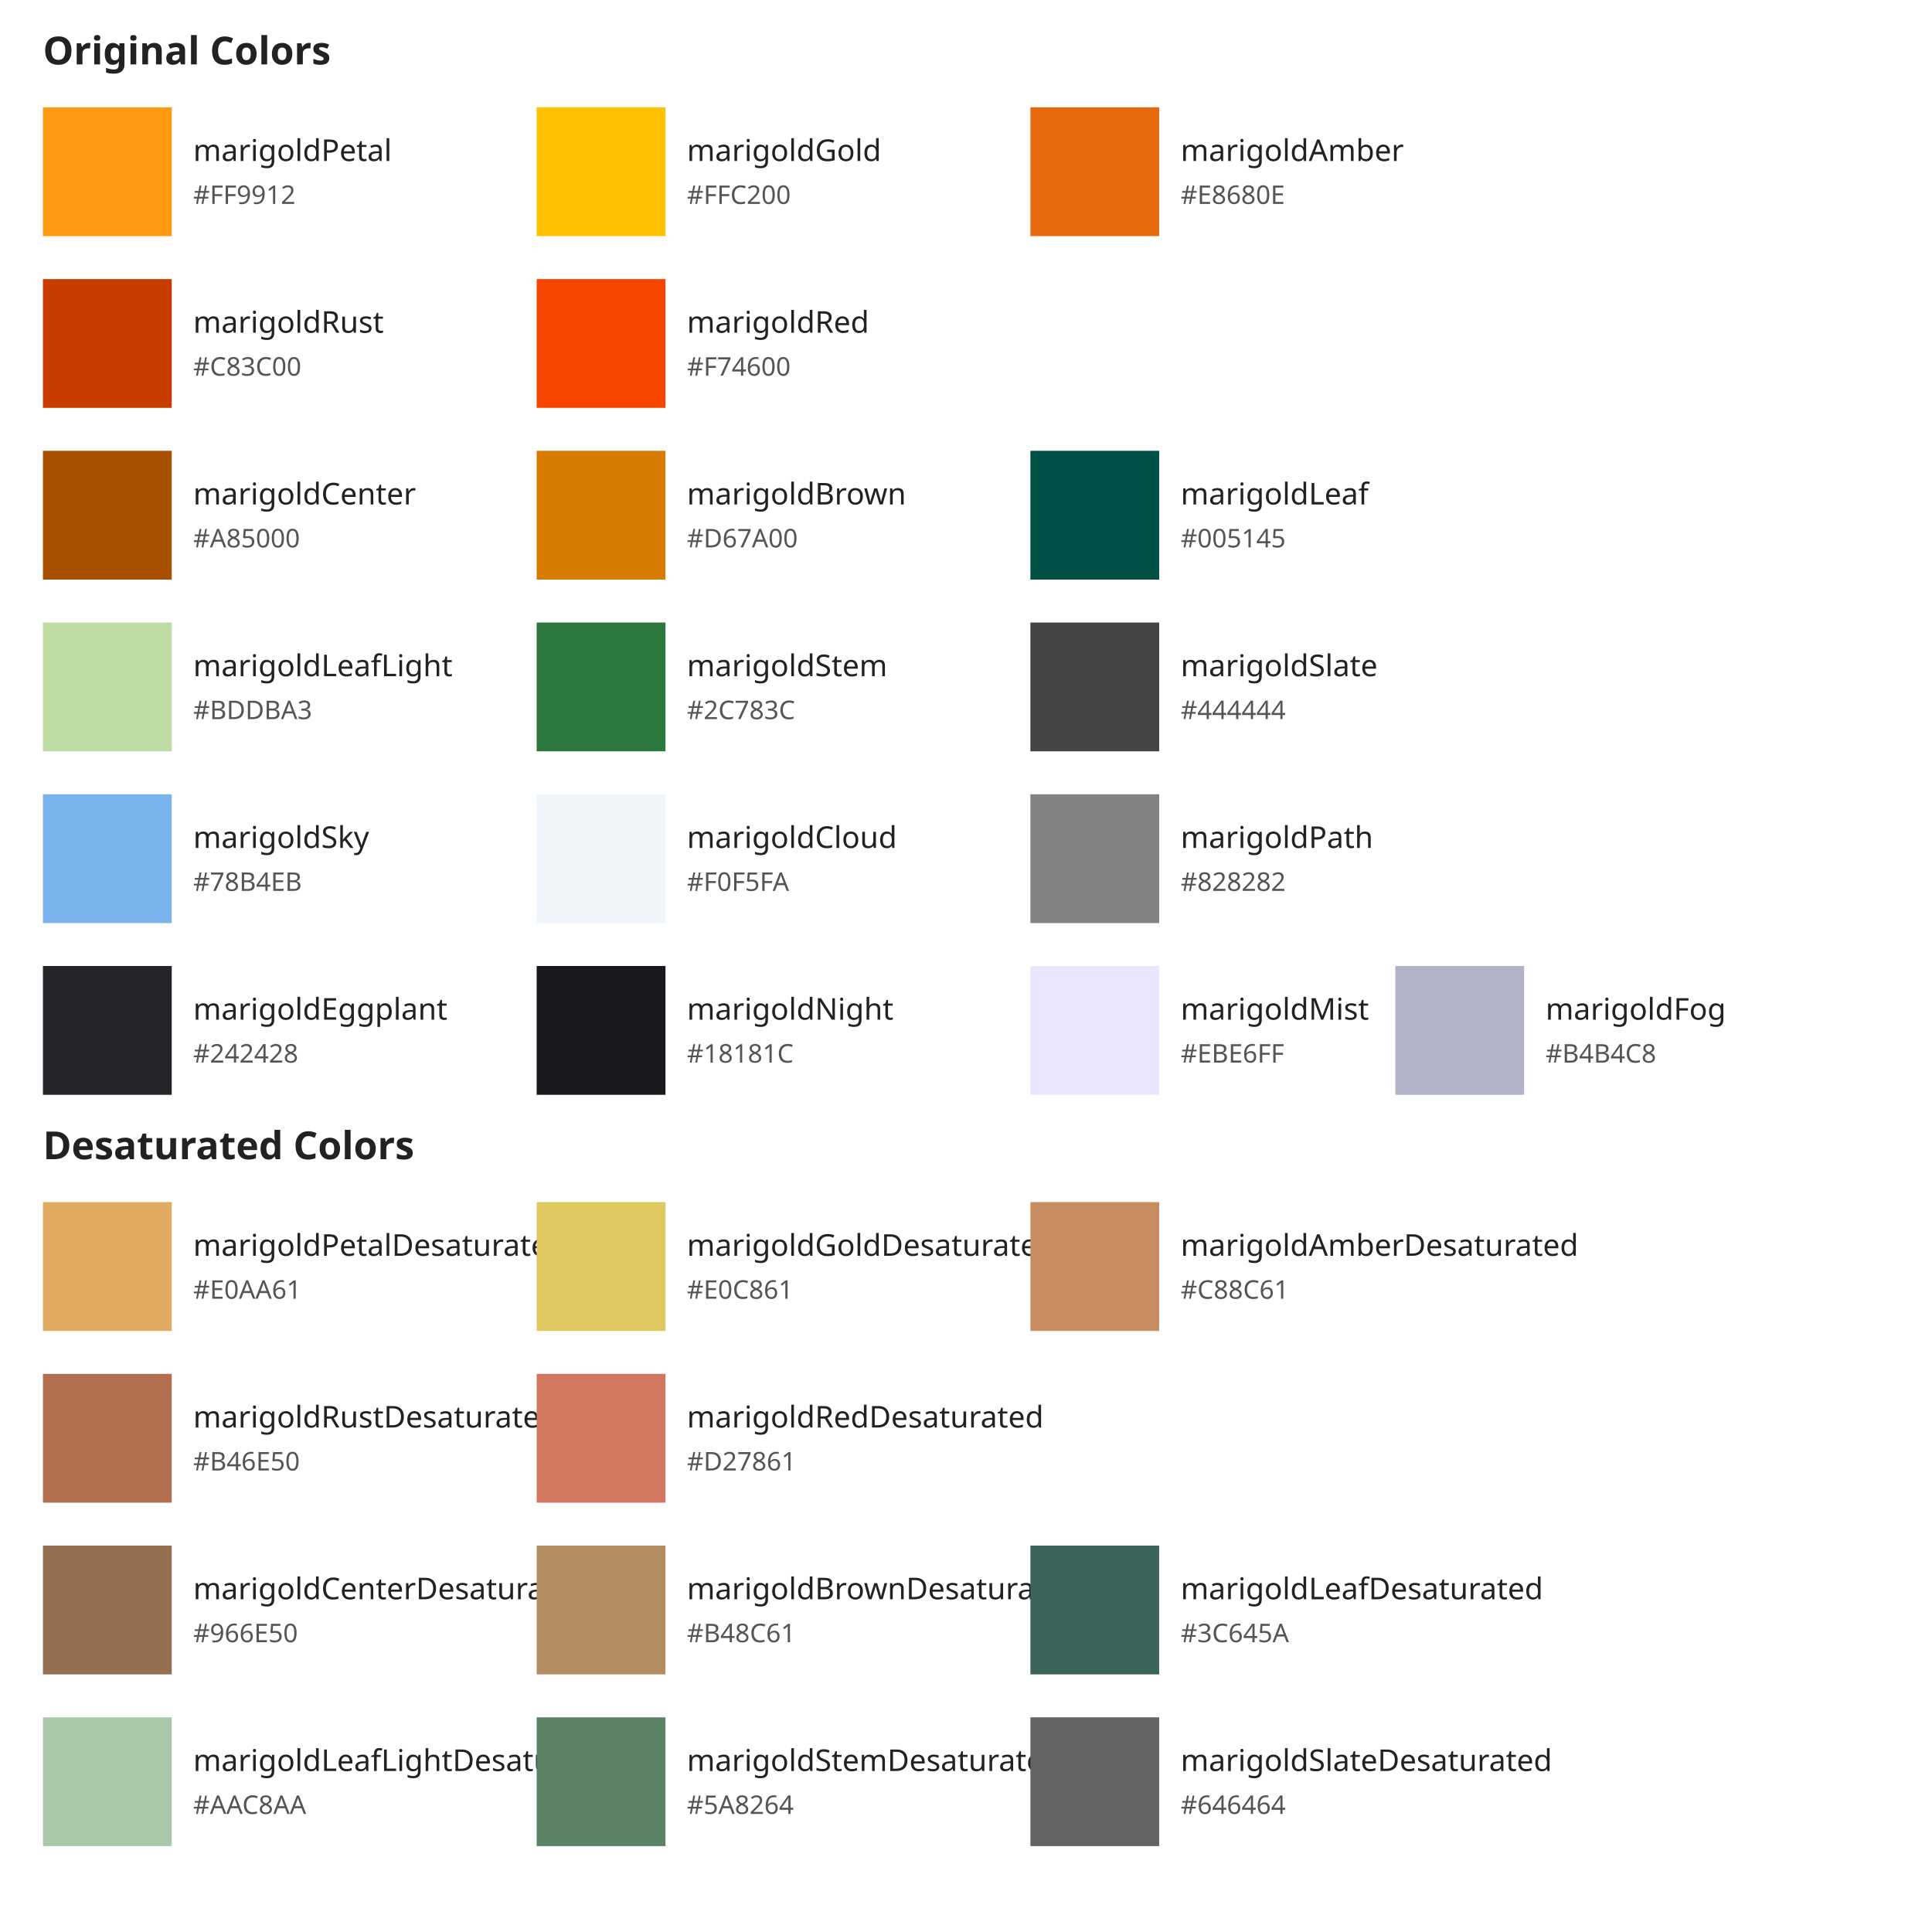
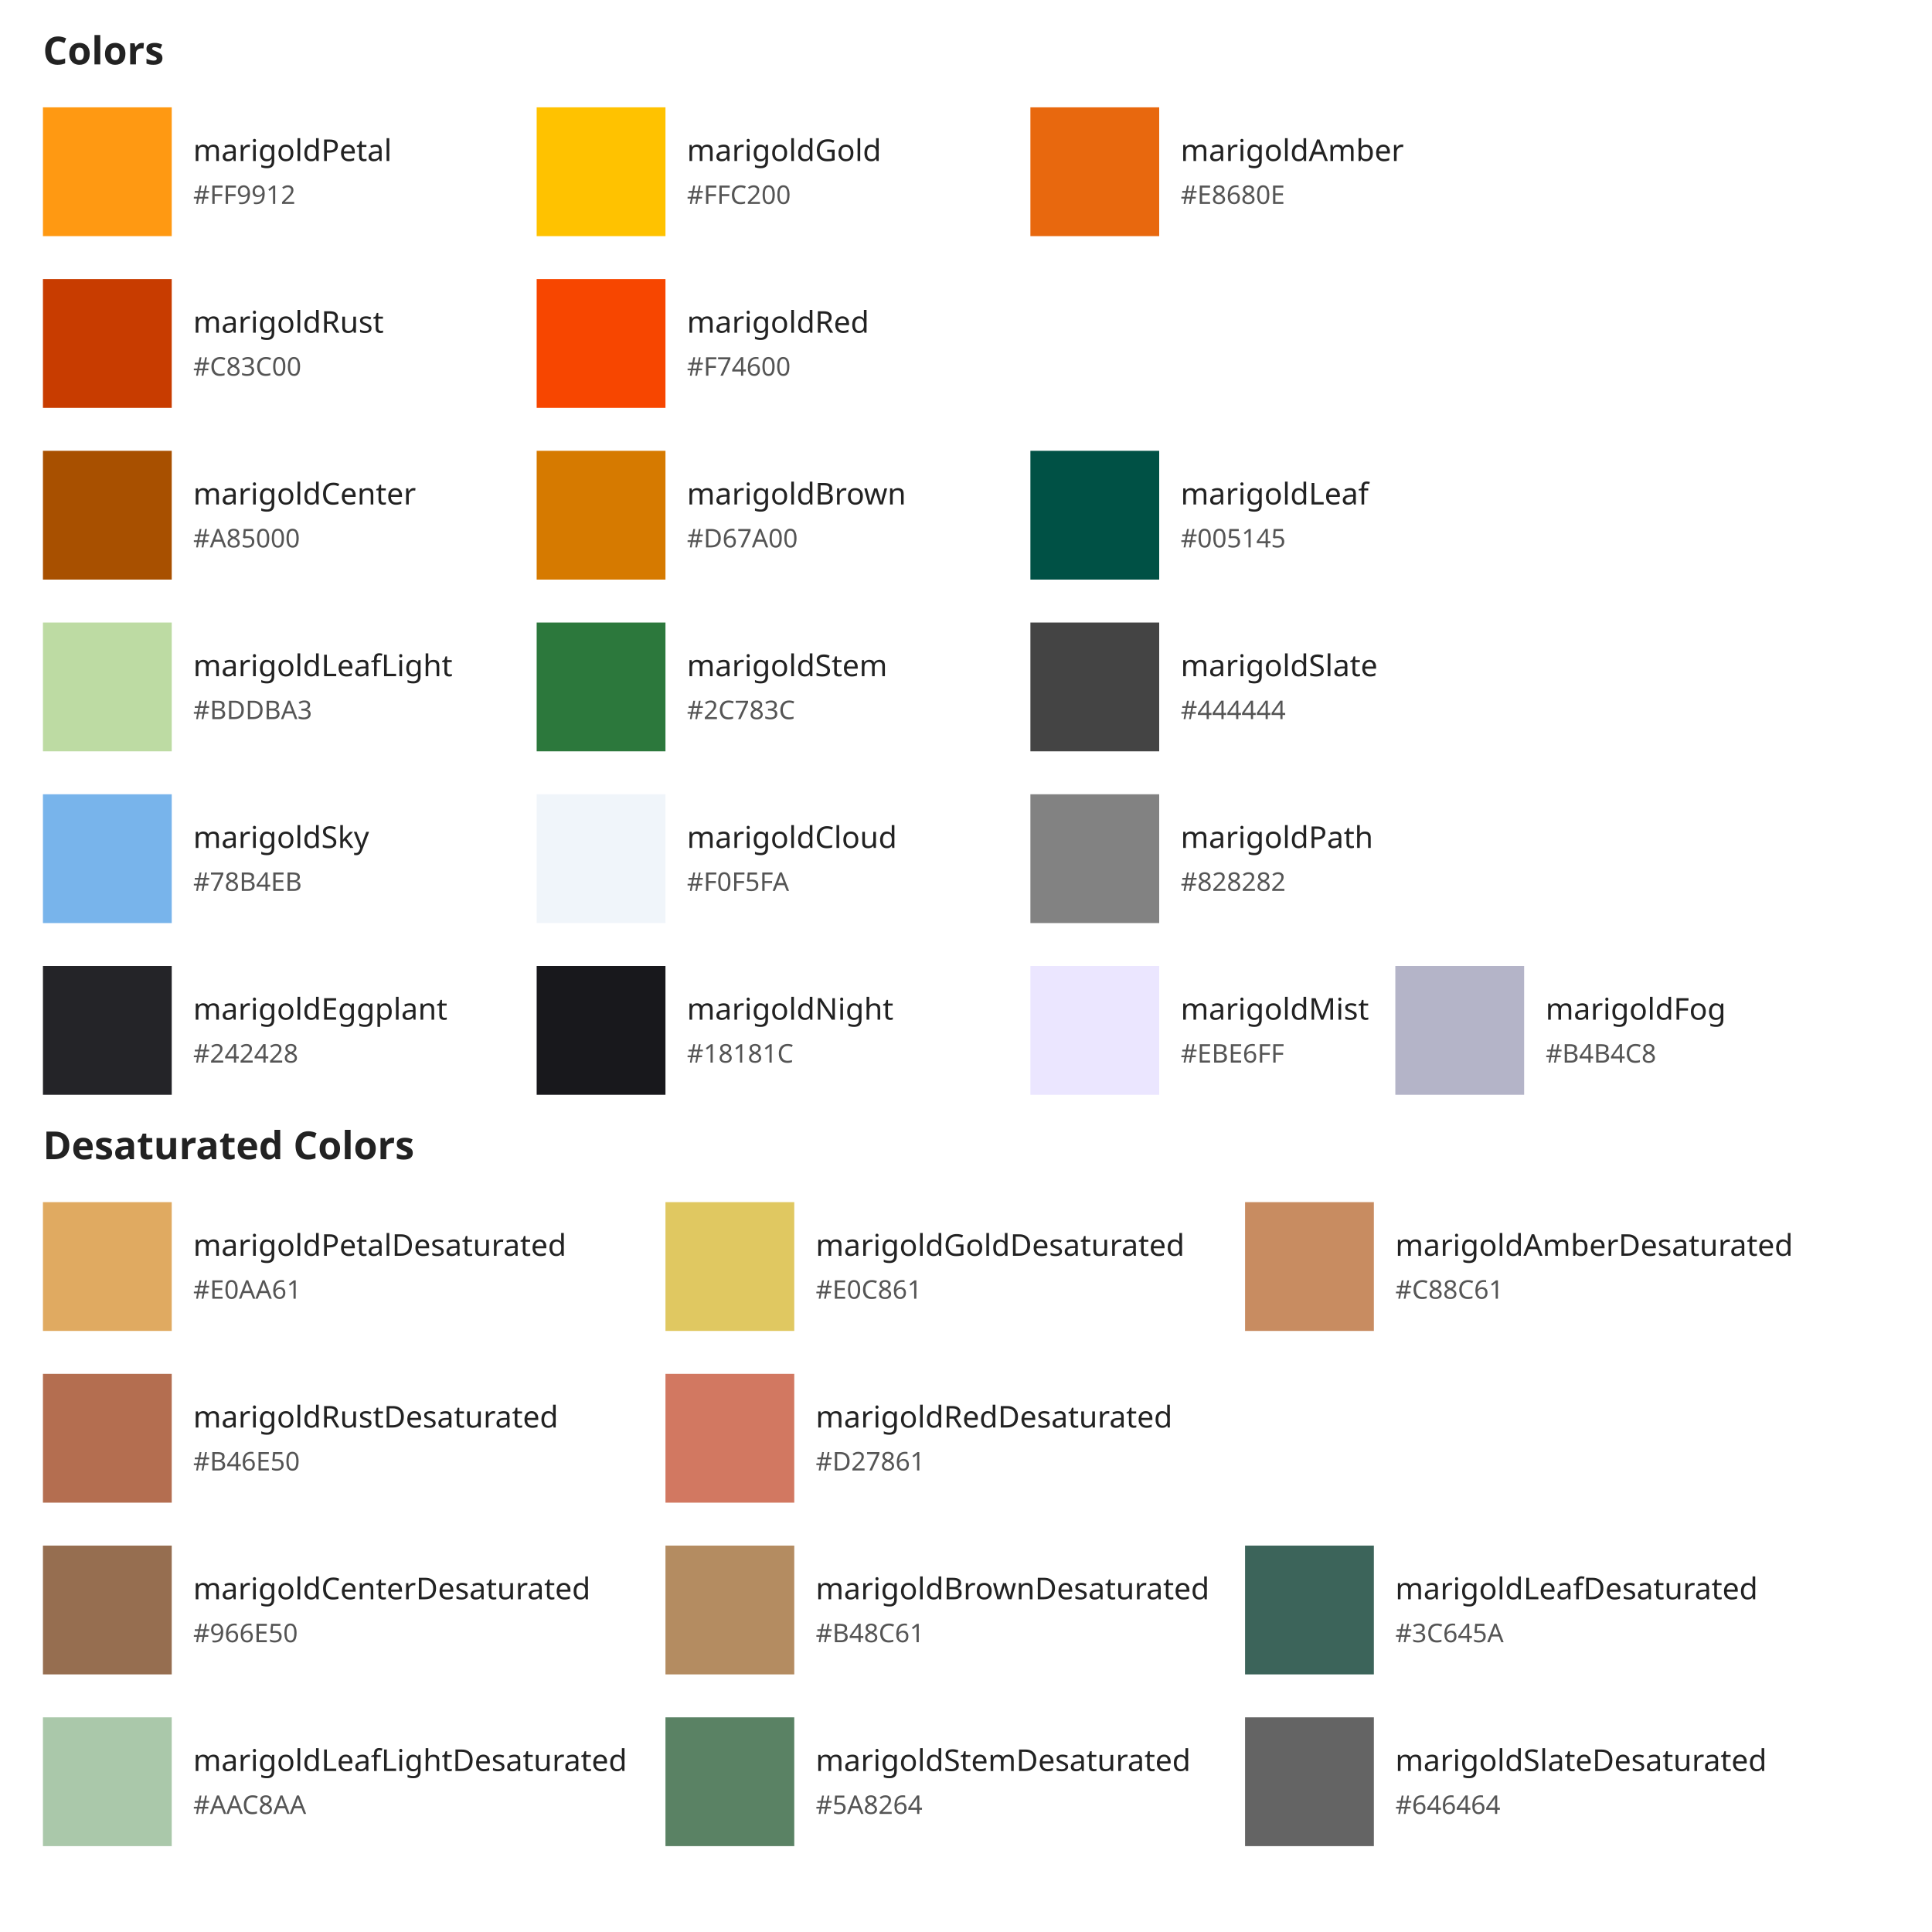
- <svg xmlns="http://www.w3.org/2000/svg" width="900" height="900" style="background:#fff;font-family:sans-serif">
-   <style>
+ <svg xmlns="http://www.w3.org/2000/svg" width="900" height="900" style="background:#fff;font-family:sans-serif" version="1.1" id="svg60">
+   <defs id="defs60" />
+   <style id="style1">
    .label { font-size: 14px; fill: #222; }
    .hex { font-size: 12px; fill: #555; }
    .title { font-size: 18px; font-weight: bold; fill: #222; }
  </style>
-   <text x="20" y="30" class="title">Original Colors</text>
-   <rect x="20" y="50" width="60" height="60" fill="#FF9912" />
-   <text x="90" y="75" class="label">marigoldPetal</text>
-   <text x="90" y="95" class="hex">#FF9912</text>
-   <rect x="250" y="50" width="60" height="60" fill="#FFC200" />
-   <text x="320" y="75" class="label">marigoldGold</text>
-   <text x="320" y="95" class="hex">#FFC200</text>
-   <rect x="480" y="50" width="60" height="60" fill="#E8680E" />
-   <text x="550" y="75" class="label">marigoldAmber</text>
-   <text x="550" y="95" class="hex">#E8680E</text>
-   <rect x="20" y="130" width="60" height="60" fill="#C83C00" />
-   <text x="90" y="155" class="label">marigoldRust</text>
-   <text x="90" y="175" class="hex">#C83C00</text>
-   <rect x="250" y="130" width="60" height="60" fill="#F74600" />
-   <text x="320" y="155" class="label">marigoldRed</text>
-   <text x="320" y="175" class="hex">#F74600</text>
-   <rect x="20" y="210" width="60" height="60" fill="#A85000" />
-   <text x="90" y="235" class="label">marigoldCenter</text>
-   <text x="90" y="255" class="hex">#A85000</text>
-   <rect x="250" y="210" width="60" height="60" fill="#D67A00" />
-   <text x="320" y="235" class="label">marigoldBrown</text>
-   <text x="320" y="255" class="hex">#D67A00</text>
-   <rect x="480" y="210" width="60" height="60" fill="#005145" />
-   <text x="550" y="235" class="label">marigoldLeaf</text>
-   <text x="550" y="255" class="hex">#005145</text>
-   <rect x="20" y="290" width="60" height="60" fill="#BDDBA3" />
-   <text x="90" y="315" class="label">marigoldLeafLight</text>
-   <text x="90" y="335" class="hex">#BDDBA3</text>
-   <rect x="250" y="290" width="60" height="60" fill="#2C783C" />
-   <text x="320" y="315" class="label">marigoldStem</text>
-   <text x="320" y="335" class="hex">#2C783C</text>
-   <rect x="480" y="290" width="60" height="60" fill="#444444" />
-   <text x="550" y="315" class="label">marigoldSlate</text>
-   <text x="550" y="335" class="hex">#444444</text>
-   <rect x="20" y="370" width="60" height="60" fill="#78B4EB" />
-   <text x="90" y="395" class="label">marigoldSky</text>
-   <text x="90" y="415" class="hex">#78B4EB</text>
-   <rect x="250" y="370" width="60" height="60" fill="#F0F5FA" />
-   <text x="320" y="395" class="label">marigoldCloud</text>
-   <text x="320" y="415" class="hex">#F0F5FA</text>
-   <rect x="480" y="370" width="60" height="60" fill="#828282" />
-   <text x="550" y="395" class="label">marigoldPath</text>
-   <text x="550" y="415" class="hex">#828282</text>
-   <rect x="20" y="450" width="60" height="60" fill="#242428" />
-   <text x="90" y="475" class="label">marigoldEggplant</text>
-   <text x="90" y="495" class="hex">#242428</text>
-   <rect x="250" y="450" width="60" height="60" fill="#18181C" />
-   <text x="320" y="475" class="label">marigoldNight</text>
-   <text x="320" y="495" class="hex">#18181C</text>
-   <rect x="480" y="450" width="60" height="60" fill="#EBE6FF" />
-   <text x="550" y="475" class="label">marigoldMist</text>
-   <text x="550" y="495" class="hex">#EBE6FF</text>
-   <rect x="650" y="450" width="60" height="60" fill="#B4B4C8" />
-   <text x="720" y="475" class="label">marigoldFog</text>
-   <text x="720" y="495" class="hex">#B4B4C8</text>
-   <text x="20" y="540" class="title">Desaturated Colors</text>
-   <rect x="20" y="560" width="60" height="60" fill="#E0AA61" />
-   <text x="90" y="585" class="label">marigoldPetalDesaturated</text>
-   <text x="90" y="605" class="hex">#E0AA61</text>
-   <rect x="250" y="560" width="60" height="60" fill="#E0C861" />
-   <text x="320" y="585" class="label">marigoldGoldDesaturated</text>
-   <text x="320" y="605" class="hex">#E0C861</text>
-   <rect x="480" y="560" width="60" height="60" fill="#C88C61" />
-   <text x="550" y="585" class="label">marigoldAmberDesaturated</text>
-   <text x="550" y="605" class="hex">#C88C61</text>
-   <rect x="20" y="640" width="60" height="60" fill="#B46E50" />
-   <text x="90" y="665" class="label">marigoldRustDesaturated</text>
-   <text x="90" y="685" class="hex">#B46E50</text>
-   <rect x="250" y="640" width="60" height="60" fill="#D27861" />
-   <text x="320" y="665" class="label">marigoldRedDesaturated</text>
-   <text x="320" y="685" class="hex">#D27861</text>
-   <rect x="20" y="720" width="60" height="60" fill="#966E50" />
-   <text x="90" y="745" class="label">marigoldCenterDesaturated</text>
-   <text x="90" y="765" class="hex">#966E50</text>
-   <rect x="250" y="720" width="60" height="60" fill="#B48C61" />
-   <text x="320" y="745" class="label">marigoldBrownDesaturated</text>
-   <text x="320" y="765" class="hex">#B48C61</text>
-   <rect x="480" y="720" width="60" height="60" fill="#3C645A" />
-   <text x="550" y="745" class="label">marigoldLeafDesaturated</text>
-   <text x="550" y="765" class="hex">#3C645A</text>
-   <rect x="20" y="800" width="60" height="60" fill="#AAC8AA" />
-   <text x="90" y="825" class="label">marigoldLeafLightDesaturated</text>
-   <text x="90" y="845" class="hex">#AAC8AA</text>
-   <rect x="250" y="800" width="60" height="60" fill="#5A8264" />
-   <text x="320" y="825" class="label">marigoldStemDesaturated</text>
-   <text x="320" y="845" class="hex">#5A8264</text>
-   <rect x="480" y="800" width="60" height="60" fill="#646464" />
-   <text x="550" y="825" class="label">marigoldSlateDesaturated</text>
-   <text x="550" y="845" class="hex">#646464</text>
+   <text x="20" y="30" class="title" id="text1">Colors</text>
+   <rect x="20" y="50" width="60" height="60" fill="#FF9912" id="rect1" />
+   <text x="90" y="75" class="label" id="text2">marigoldPetal</text>
+   <text x="90" y="95" class="hex" id="text3">#FF9912</text>
+   <rect x="250" y="50" width="60" height="60" fill="#FFC200" id="rect3" />
+   <text x="320" y="75" class="label" id="text4">marigoldGold</text>
+   <text x="320" y="95" class="hex" id="text5">#FFC200</text>
+   <rect x="480" y="50" width="60" height="60" fill="#E8680E" id="rect5" />
+   <text x="550" y="75" class="label" id="text6">marigoldAmber</text>
+   <text x="550" y="95" class="hex" id="text7">#E8680E</text>
+   <rect x="20" y="130" width="60" height="60" fill="#C83C00" id="rect7" />
+   <text x="90" y="155" class="label" id="text8">marigoldRust</text>
+   <text x="90" y="175" class="hex" id="text9">#C83C00</text>
+   <rect x="250" y="130" width="60" height="60" fill="#F74600" id="rect9" />
+   <text x="320" y="155" class="label" id="text10">marigoldRed</text>
+   <text x="320" y="175" class="hex" id="text11">#F74600</text>
+   <rect x="20" y="210" width="60" height="60" fill="#A85000" id="rect11" />
+   <text x="90" y="235" class="label" id="text12">marigoldCenter</text>
+   <text x="90" y="255" class="hex" id="text13">#A85000</text>
+   <rect x="250" y="210" width="60" height="60" fill="#D67A00" id="rect13" />
+   <text x="320" y="235" class="label" id="text14">marigoldBrown</text>
+   <text x="320" y="255" class="hex" id="text15">#D67A00</text>
+   <rect x="480" y="210" width="60" height="60" fill="#005145" id="rect15" />
+   <text x="550" y="235" class="label" id="text16">marigoldLeaf</text>
+   <text x="550" y="255" class="hex" id="text17">#005145</text>
+   <rect x="20" y="290" width="60" height="60" fill="#BDDBA3" id="rect17" />
+   <text x="90" y="315" class="label" id="text18">marigoldLeafLight</text>
+   <text x="90" y="335" class="hex" id="text19">#BDDBA3</text>
+   <rect x="250" y="290" width="60" height="60" fill="#2C783C" id="rect19" />
+   <text x="320" y="315" class="label" id="text20">marigoldStem</text>
+   <text x="320" y="335" class="hex" id="text21">#2C783C</text>
+   <rect x="480" y="290" width="60" height="60" fill="#444444" id="rect21" />
+   <text x="550" y="315" class="label" id="text22">marigoldSlate</text>
+   <text x="550" y="335" class="hex" id="text23">#444444</text>
+   <rect x="20" y="370" width="60" height="60" fill="#78B4EB" id="rect23" />
+   <text x="90" y="395" class="label" id="text24">marigoldSky</text>
+   <text x="90" y="415" class="hex" id="text25">#78B4EB</text>
+   <rect x="250" y="370" width="60" height="60" fill="#F0F5FA" id="rect25" />
+   <text x="320" y="395" class="label" id="text26">marigoldCloud</text>
+   <text x="320" y="415" class="hex" id="text27">#F0F5FA</text>
+   <rect x="480" y="370" width="60" height="60" fill="#828282" id="rect27" />
+   <text x="550" y="395" class="label" id="text28">marigoldPath</text>
+   <text x="550" y="415" class="hex" id="text29">#828282</text>
+   <rect x="20" y="450" width="60" height="60" fill="#242428" id="rect29" />
+   <text x="90" y="475" class="label" id="text30">marigoldEggplant</text>
+   <text x="90" y="495" class="hex" id="text31">#242428</text>
+   <rect x="250" y="450" width="60" height="60" fill="#18181C" id="rect31" />
+   <text x="320" y="475" class="label" id="text32">marigoldNight</text>
+   <text x="320" y="495" class="hex" id="text33">#18181C</text>
+   <rect x="480" y="450" width="60" height="60" fill="#EBE6FF" id="rect33" />
+   <text x="550" y="475" class="label" id="text34">marigoldMist</text>
+   <text x="550" y="495" class="hex" id="text35">#EBE6FF</text>
+   <rect x="650" y="450" width="60" height="60" fill="#B4B4C8" id="rect35" />
+   <text x="720" y="475" class="label" id="text36">marigoldFog</text>
+   <text x="720" y="495" class="hex" id="text37">#B4B4C8</text>
+   <text x="20" y="540" class="title" id="text38">Desaturated Colors</text>
+   <rect x="20" y="560" width="60" height="60" fill="#E0AA61" id="rect38" />
+   <text x="90" y="585" class="label" id="text39">marigoldPetalDesaturated</text>
+   <text x="90" y="605" class="hex" id="text40">#E0AA61</text>
+   <rect x="310" y="560" width="60" height="60" fill="#e0c861" id="rect40" />
+   <text x="380" y="585" class="label" id="text41">marigoldGoldDesaturated</text>
+   <text x="380" y="605" class="hex" id="text42">#E0C861</text>
+   <rect x="580" y="560" width="60" height="60" fill="#c88c61" id="rect42" />
+   <text x="650" y="585" class="label" id="text43">marigoldAmberDesaturated</text>
+   <text x="650" y="605" class="hex" id="text44">#C88C61</text>
+   <rect x="20" y="640" width="60" height="60" fill="#B46E50" id="rect44" />
+   <text x="90" y="665" class="label" id="text45">marigoldRustDesaturated</text>
+   <text x="90" y="685" class="hex" id="text46">#B46E50</text>
+   <rect x="310" y="640" width="60" height="60" fill="#d27861" id="rect46" />
+   <text x="380" y="665" class="label" id="text47">marigoldRedDesaturated</text>
+   <text x="380" y="685" class="hex" id="text48">#D27861</text>
+   <rect x="20" y="720" width="60" height="60" fill="#966E50" id="rect48" />
+   <text x="90" y="745" class="label" id="text49">marigoldCenterDesaturated</text>
+   <text x="90" y="765" class="hex" id="text50">#966E50</text>
+   <rect x="310" y="720" width="60" height="60" fill="#b48c61" id="rect50" />
+   <text x="380" y="745" class="label" id="text51">marigoldBrownDesaturated</text>
+   <text x="380" y="765" class="hex" id="text52">#B48C61</text>
+   <rect x="580" y="720" width="60" height="60" fill="#3c645a" id="rect52" />
+   <text x="650" y="745" class="label" id="text53">marigoldLeafDesaturated</text>
+   <text x="650" y="765" class="hex" id="text54">#3C645A</text>
+   <rect x="20" y="800" width="60" height="60" fill="#AAC8AA" id="rect54" />
+   <text x="90" y="825" class="label" id="text55">marigoldLeafLightDesaturated</text>
+   <text x="90" y="845" class="hex" id="text56">#AAC8AA</text>
+   <rect x="310" y="800" width="60" height="60" fill="#5a8264" id="rect56" />
+   <text x="380" y="825" class="label" id="text57">marigoldStemDesaturated</text>
+   <text x="380" y="845" class="hex" id="text58">#5A8264</text>
+   <rect x="580" y="800" width="60" height="60" fill="#646464" id="rect58" />
+   <text x="650" y="825" class="label" id="text59">marigoldSlateDesaturated</text>
+   <text x="650" y="845" class="hex" id="text60">#646464</text>
</svg>
